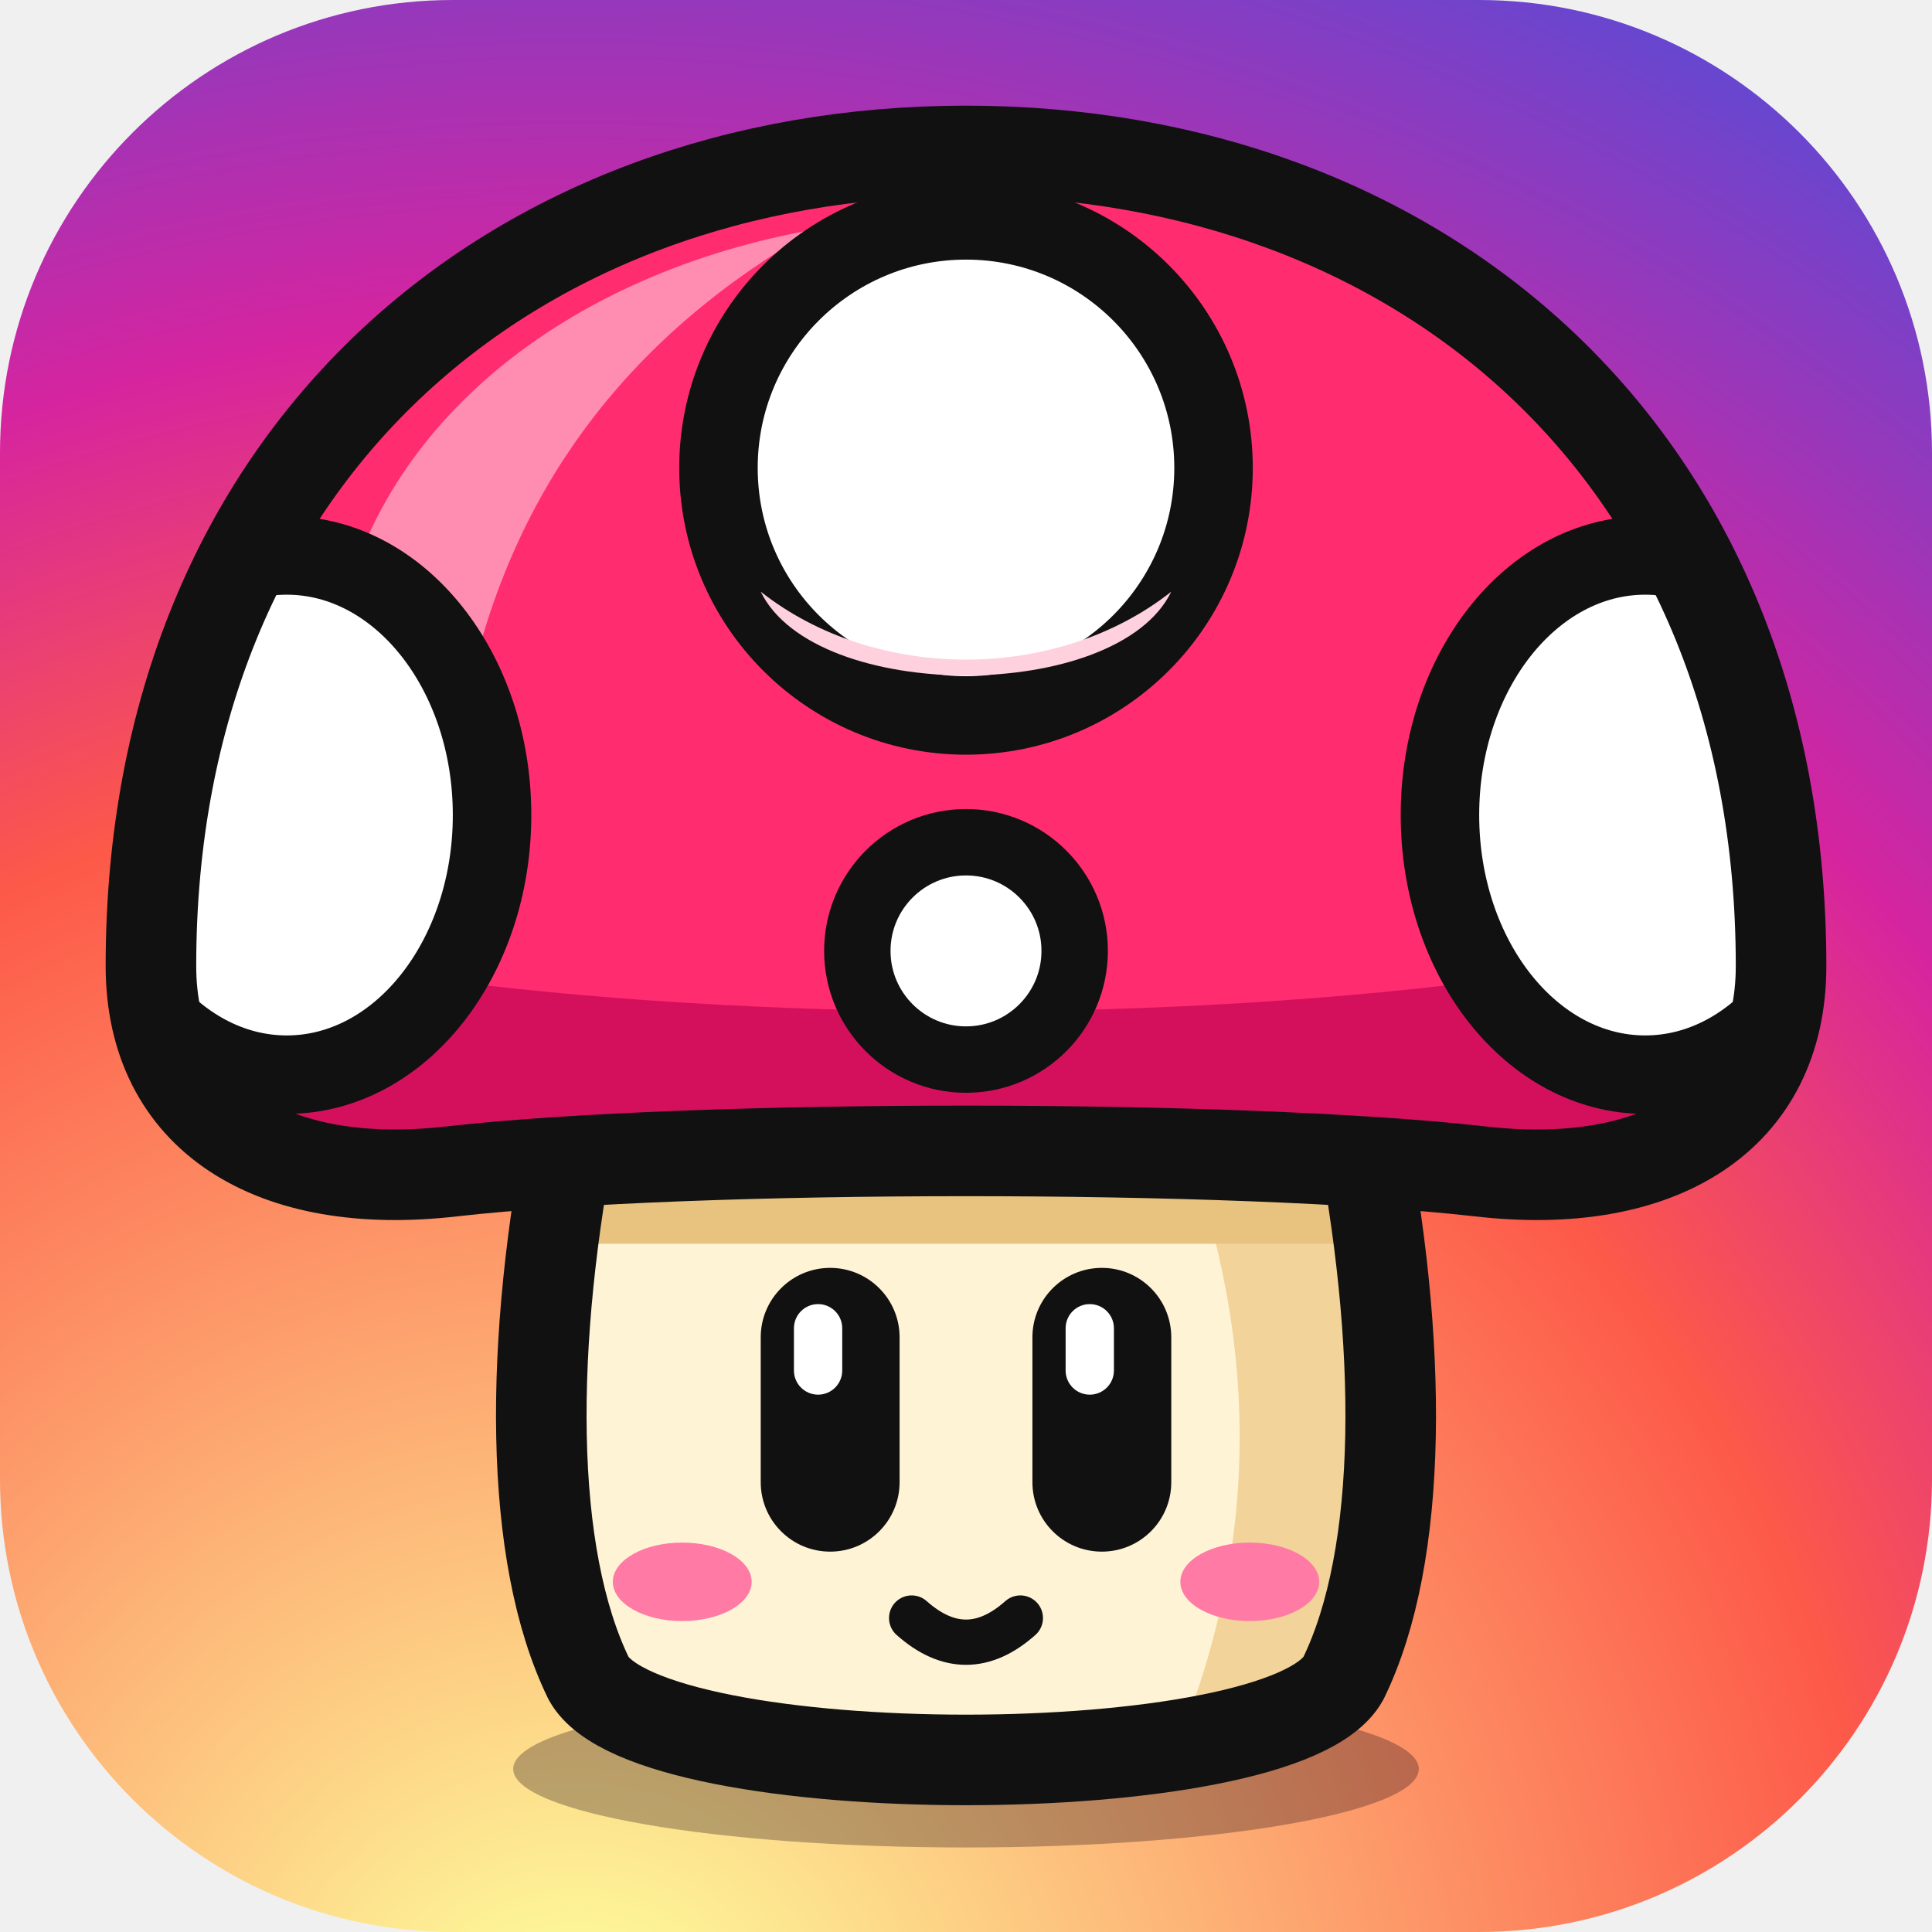
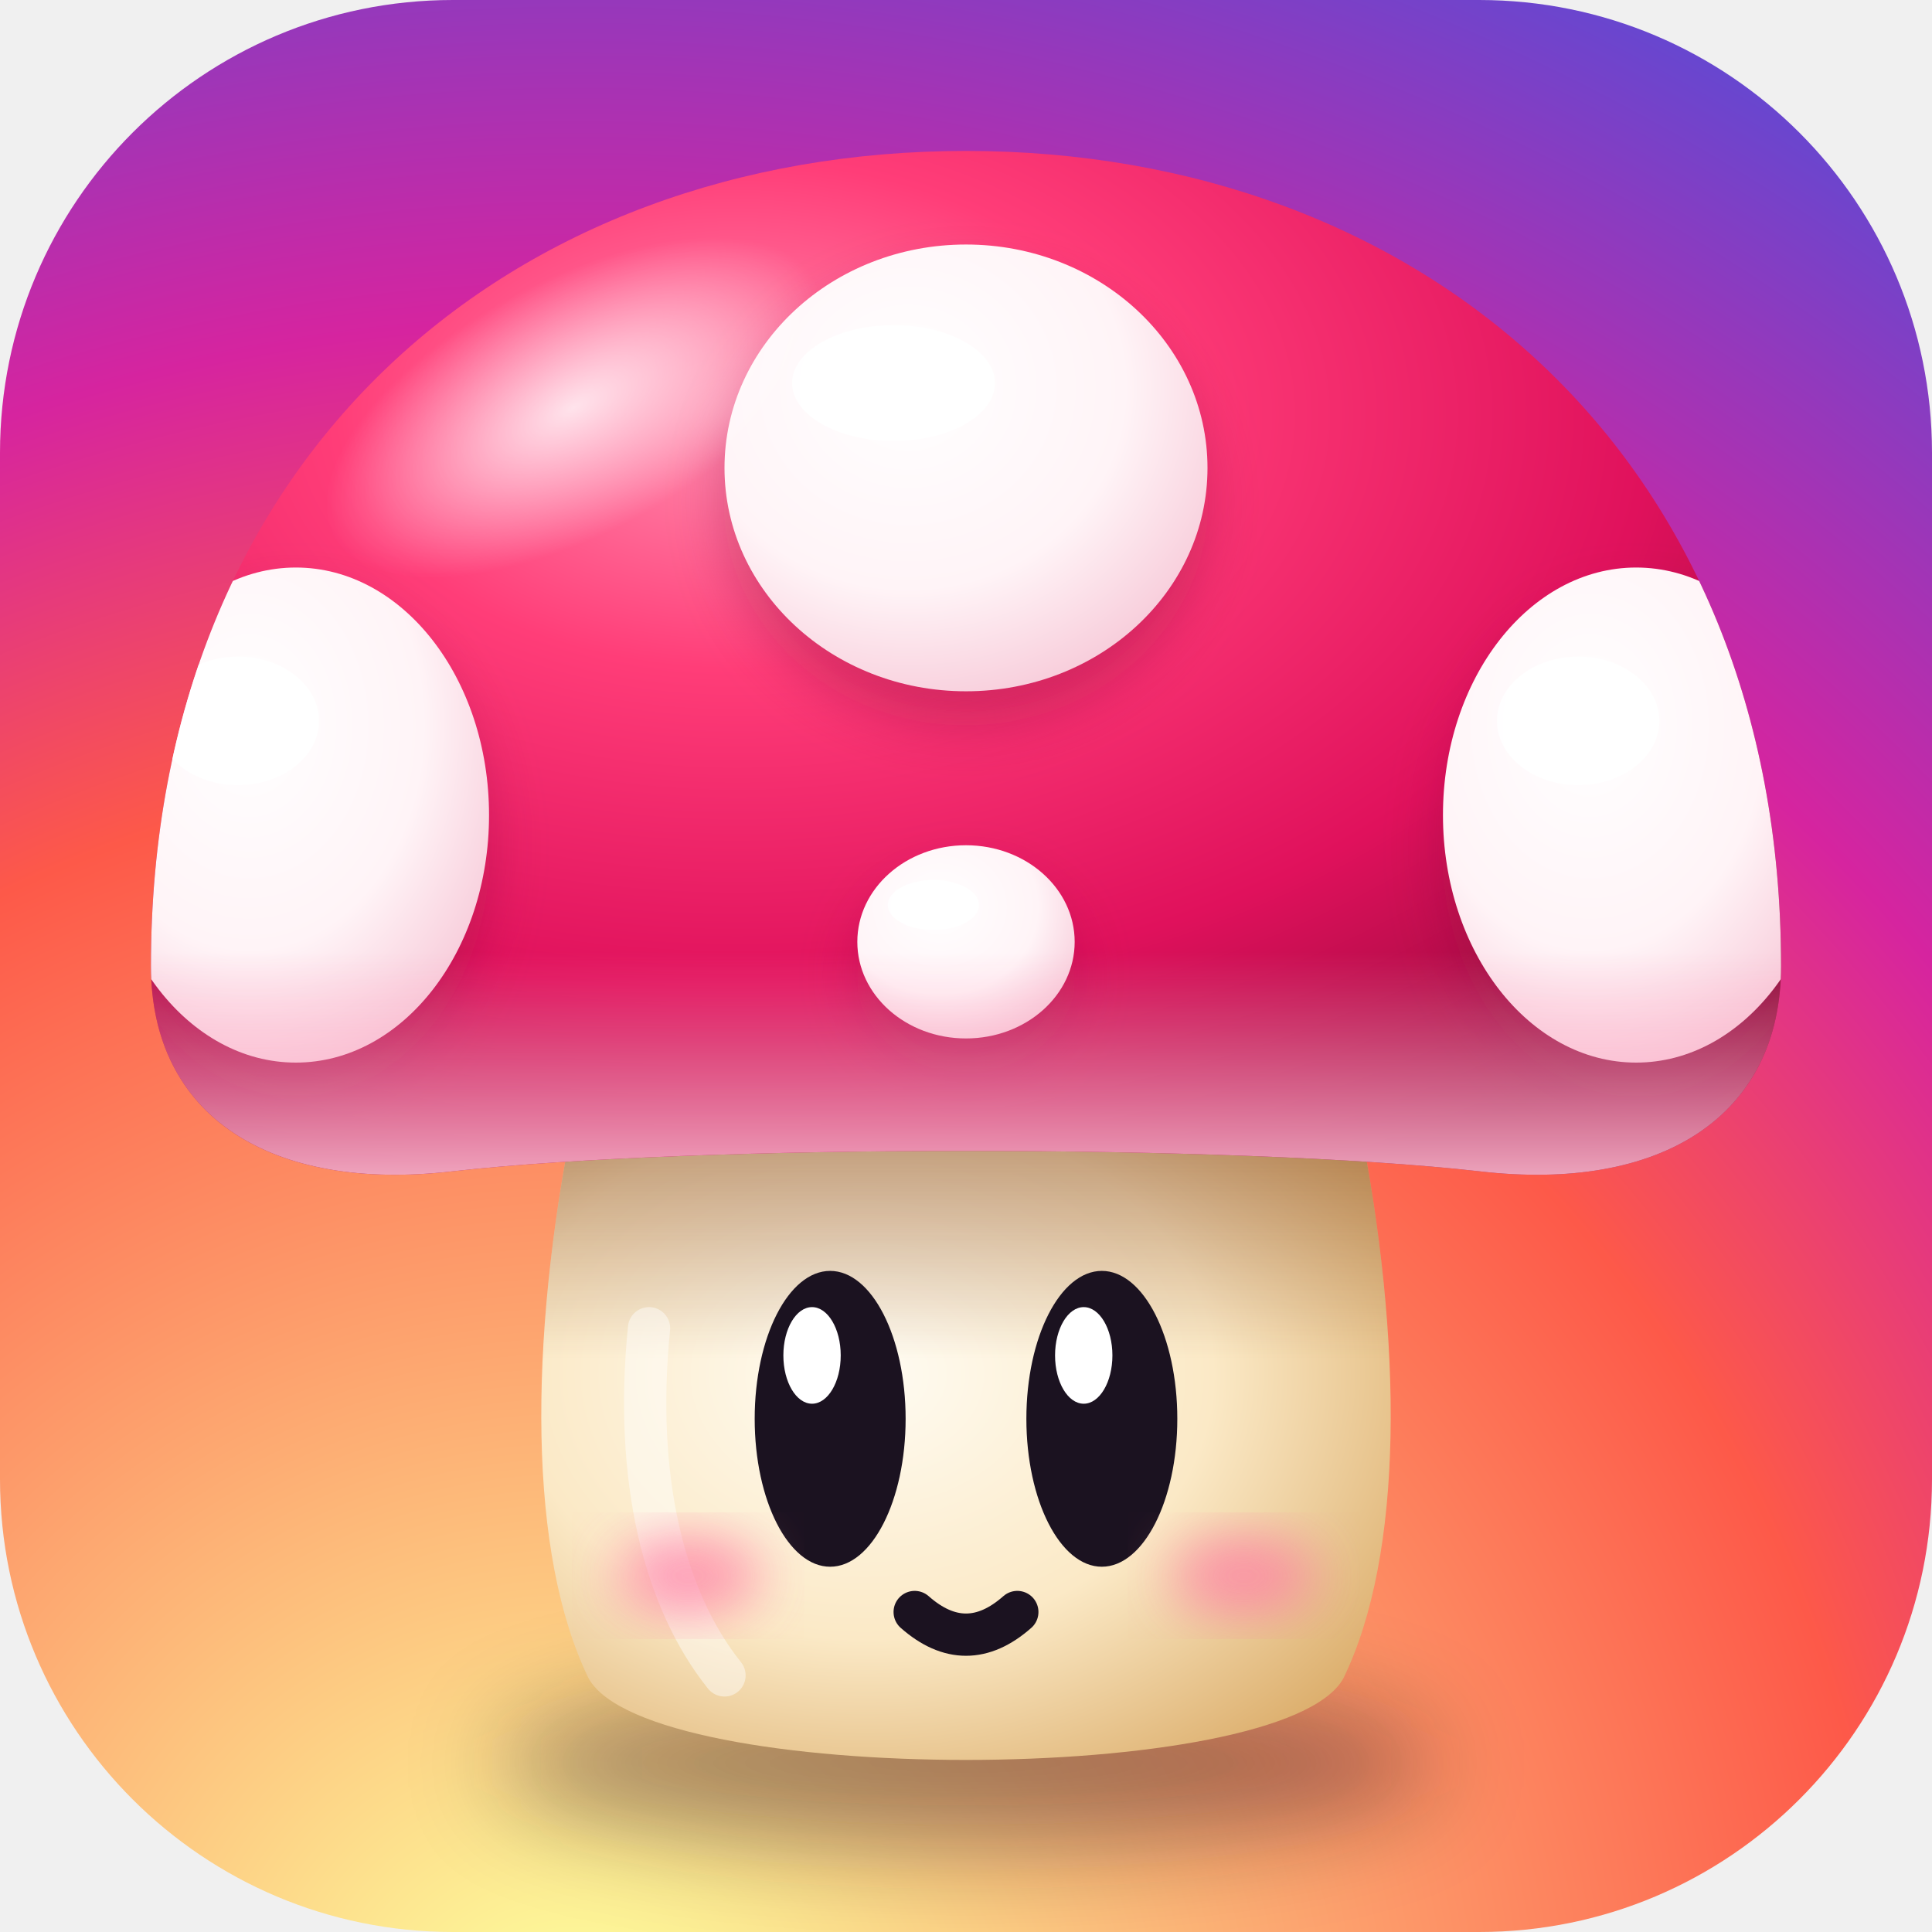
<svg xmlns="http://www.w3.org/2000/svg" viewBox="0 0 64 64">
  <defs>
    <radialGradient id="jtt-glow" cx="0.3" cy="1.07" r="1.5">
      <stop offset="0" stop-color="#fdf497" />
      <stop offset="0.05" stop-color="#fdf497" />
      <stop offset="0.45" stop-color="#fd5949" />
      <stop offset="0.6" stop-color="#d6249f" />
      <stop offset="0.9" stop-color="#285aeb" />
    </radialGradient>
+     <radialGradient id="jtt-cap" cx="0.36" cy="0.26" r="0.82">
+       <stop offset="0" stop-color="#ff8fb0" />
+       <stop offset="0.3" stop-color="#ff3d78" />
+       <stop offset="0.68" stop-color="#e0115c" />
+       <stop offset="1" stop-color="#8f0839" />
+     </radialGradient>
+     <linearGradient id="jtt-rim" x1="0" y1="0" x2="0" y2="1">
+       <stop offset="0" stop-color="#ff9cbc" stop-opacity="0" />
+       <stop offset="0.78" stop-color="#ff9cbc" stop-opacity="0" />
+       <stop offset="1" stop-color="#ffc2d6" stop-opacity="0.85" />
+     </linearGradient>
+     <radialGradient id="jtt-spot" cx="0.38" cy="0.32" r="0.75">
+       <stop offset="0" stop-color="#ffffff" />
+       <stop offset="0.6" stop-color="#fff4f7" />
+       <stop offset="1" stop-color="#f7c9d8" />
+     </radialGradient>
+     <radialGradient id="jtt-stem" cx="0.38" cy="0.4" r="0.75">
+       <stop offset="0" stop-color="#fffcf3" />
+       <stop offset="0.55" stop-color="#fbe9c6" />
+       <stop offset="1" stop-color="#dcae6c" />
+     </radialGradient>
+     <linearGradient id="jtt-under" x1="0" y1="0" x2="0" y2="1">
+       <stop offset="0" stop-color="#7a3b16" stop-opacity="0.55" />
+       <stop offset="1" stop-color="#7a3b16" stop-opacity="0" />
+     </linearGradient>
+     <radialGradient id="jtt-shine" cx="0.5" cy="0.5" r="0.5">
+       <stop offset="0" stop-color="#ffffff" stop-opacity="0.95" />
+       <stop offset="1" stop-color="#ffffff" stop-opacity="0" />
+     </radialGradient>
+     <filter id="jtt-soft" x="-30%" y="-30%" width="160%" height="160%">
+       <feGaussianBlur stdDeviation="0.9" />
+     </filter>
+     <filter id="jtt-blur" x="-30%" y="-80%" width="160%" height="260%">
+       <feGaussianBlur stdDeviation="1.6" />
+     </filter>
    <clipPath id="jtt-capclip">
      <path d="M5 32 C5 15 17 5 32 5 C47 5 59 15 59 32 C59 37 55 39.5 49 38.8 C41 37.9 23 37.9 15 38.8 C9 39.5 5 37 5 32 Z" />
    </clipPath>
    <clipPath id="jtt-stemclip">
      <path d="M19 37 C17.5 44.5 17.5 51.5 19.5 55.6 C21.5 59.2 42.5 59.2 44.5 55.6 C46.5 51.5 46.5 44.5 45 37 Z" />
    </clipPath>
  </defs>
  <rect width="64" height="64" rx="15" fill="url(#jtt-glow)" />
-   <ellipse cx="32" cy="58.6" rx="15" ry="2.6" fill="#1a0614" opacity="0.3" />
-   <path d="M19 37 C17.5 44.5 17.5 51.5 19.5 55.6 C21.5 59.2 42.5 59.2 44.5 55.6 C46.5 51.5 46.5 44.5 45 37 Z" fill="#fff3d6" />
+   <ellipse cx="32" cy="58.4" rx="15.5" ry="2.8" fill="#1a0614" opacity="0.38" filter="url(#jtt-blur)" />
+   <path d="M19 37 C17.5 44.5 17.5 51.5 19.5 55.6 C21.5 59.2 42.5 59.2 44.5 55.6 C46.5 51.5 46.5 44.5 45 37 Z" fill="url(#jtt-stem)" />
  <g clip-path="url(#jtt-stemclip)">
-     <path d="M38.5 36 C42 44 42 52 38 60 L50 60 L50 36 Z" fill="#f2d39a" />
-     <rect x="16" y="36" width="34" height="5.2" fill="#e8c27f" />
+     <rect x="16" y="36" width="34" height="9" fill="url(#jtt-under)" />
+     <path d="M21.5 44 C21 49 22 53 24 55.5" fill="none" stroke="#ffffff" stroke-width="1.4" stroke-linecap="round" opacity="0.45" />
  </g>
-   <path d="M19 37 C17.5 44.5 17.5 51.5 19.5 55.6 C21.5 59.2 42.5 59.2 44.5 55.6 C46.5 51.5 46.5 44.5 45 37 Z" fill="none" stroke="#111111" stroke-width="3" stroke-linejoin="round" />
-   <rect x="25.2" y="42" width="4.6" height="9.4" rx="2.3" fill="#111111" />
-   <rect x="34.2" y="42" width="4.6" height="9.4" rx="2.3" fill="#111111" />
-   <rect x="26.3" y="43.2" width="1.6" height="3" rx="0.8" fill="#ffffff" />
-   <rect x="35.3" y="43.2" width="1.6" height="3" rx="0.8" fill="#ffffff" />
-   <ellipse cx="22.6" cy="52.4" rx="2.3" ry="1.3" fill="#ff7aa5" />
-   <ellipse cx="41.4" cy="52.4" rx="2.3" ry="1.3" fill="#ff7aa5" />
-   <path d="M30.2 53.6 Q32 55.2 33.8 53.6" fill="none" stroke="#111111" stroke-width="1.5" stroke-linecap="round" />
+   <ellipse cx="27.5" cy="47" rx="2.5" ry="4.9" fill="#1b1220" />
+   <ellipse cx="36.5" cy="47" rx="2.5" ry="4.9" fill="#1b1220" />
+   <ellipse cx="26.9" cy="44.9" rx="0.95" ry="1.6" fill="#ffffff" />
+   <ellipse cx="35.9" cy="44.9" rx="0.95" ry="1.6" fill="#ffffff" />
+   <ellipse cx="22.8" cy="52.2" rx="2.4" ry="1.3" fill="#ff7aa5" opacity="0.75" filter="url(#jtt-soft)" />
+   <ellipse cx="41.2" cy="52.2" rx="2.4" ry="1.3" fill="#ff7aa5" opacity="0.75" filter="url(#jtt-soft)" />
+   <path d="M30.3 53.4 Q32 54.9 33.7 53.4" fill="none" stroke="#1b1220" stroke-width="1.4" stroke-linecap="round" />
+   <path d="M5 32 C5 15 17 5 32 5 C47 5 59 15 59 32 C59 37 55 39.5 49 38.8 C41 37.9 23 37.9 15 38.8 C9 39.5 5 37 5 32 Z" fill="url(#jtt-cap)" />
  <g clip-path="url(#jtt-capclip)">
-     <rect x="0" y="0" width="64" height="40" fill="#ff2d6f" />
-     <path d="M0 29 C14 35 50 35 64 29 L64 40 L0 40 Z" fill="#d4105c" />
-     <path d="M11 22 C12 14 19 9 27 7.6 C21 11 17 16 15.5 23 Z" fill="#ff8db1" />
-     <circle cx="32" cy="15.5" r="8.2" fill="#ffffff" stroke="#111111" stroke-width="2.6" />
-     <ellipse cx="9.5" cy="27" rx="6.8" ry="8.6" fill="#ffffff" stroke="#111111" stroke-width="2.6" />
-     <ellipse cx="54.5" cy="27" rx="6.8" ry="8.6" fill="#ffffff" stroke="#111111" stroke-width="2.6" />
-     <circle cx="32" cy="31.5" r="3.6" fill="#ffffff" stroke="#111111" stroke-width="2.2" />
-     <path d="M25.2 19.6 C29 22.6 35 22.6 38.8 19.6 C37 23.3 27 23.3 25.2 19.6 Z" fill="#ffd0de" />
+     <ellipse cx="32" cy="16.6" rx="8" ry="7.4" fill="#8e0a3c" opacity="0.35" filter="url(#jtt-soft)" />
+     <ellipse cx="32" cy="15.5" rx="8" ry="7.4" fill="url(#jtt-spot)" />
+     <ellipse cx="29.60" cy="12.69" rx="3.36" ry="1.92" fill="#ffffff" opacity="0.9" />
+     <ellipse cx="9.8" cy="28.1" rx="6.4" ry="8.2" fill="#8e0a3c" opacity="0.35" filter="url(#jtt-soft)" />
+     <ellipse cx="9.8" cy="27" rx="6.4" ry="8.2" fill="url(#jtt-spot)" />
+     <ellipse cx="7.88" cy="23.88" rx="2.69" ry="2.13" fill="#ffffff" opacity="0.9" />
+     <ellipse cx="54.2" cy="28.1" rx="6.4" ry="8.2" fill="#8e0a3c" opacity="0.35" filter="url(#jtt-soft)" />
+     <ellipse cx="54.2" cy="27" rx="6.4" ry="8.2" fill="url(#jtt-spot)" />
+     <ellipse cx="52.28" cy="23.88" rx="2.69" ry="2.13" fill="#ffffff" opacity="0.9" />
+     <ellipse cx="32" cy="32.3" rx="3.6" ry="3.2" fill="#8e0a3c" opacity="0.35" filter="url(#jtt-soft)" />
+     <ellipse cx="32" cy="31.2" rx="3.6" ry="3.2" fill="url(#jtt-spot)" />
+     <ellipse cx="30.92" cy="29.98" rx="1.51" ry="0.83" fill="#ffffff" opacity="0.9" />
+     <path d="M5 32 C5 15 17 5 32 5 C47 5 59 15 59 32 C59 37 55 39.5 49 38.8 C41 37.9 23 37.9 15 38.8 C9 39.5 5 37 5 32 Z" fill="url(#jtt-rim)" />
+     <ellipse cx="19" cy="13.5" rx="9" ry="4.2" transform="rotate(-28 19 13.5)" fill="url(#jtt-shine)" opacity="0.85" />
  </g>
-   <path d="M5 32 C5 15 17 5 32 5 C47 5 59 15 59 32 C59 37 55 39.5 49 38.8 C41 37.9 23 37.9 15 38.8 C9 39.5 5 37 5 32 Z" fill="none" stroke="#111111" stroke-width="3" stroke-linejoin="round" />
</svg>
